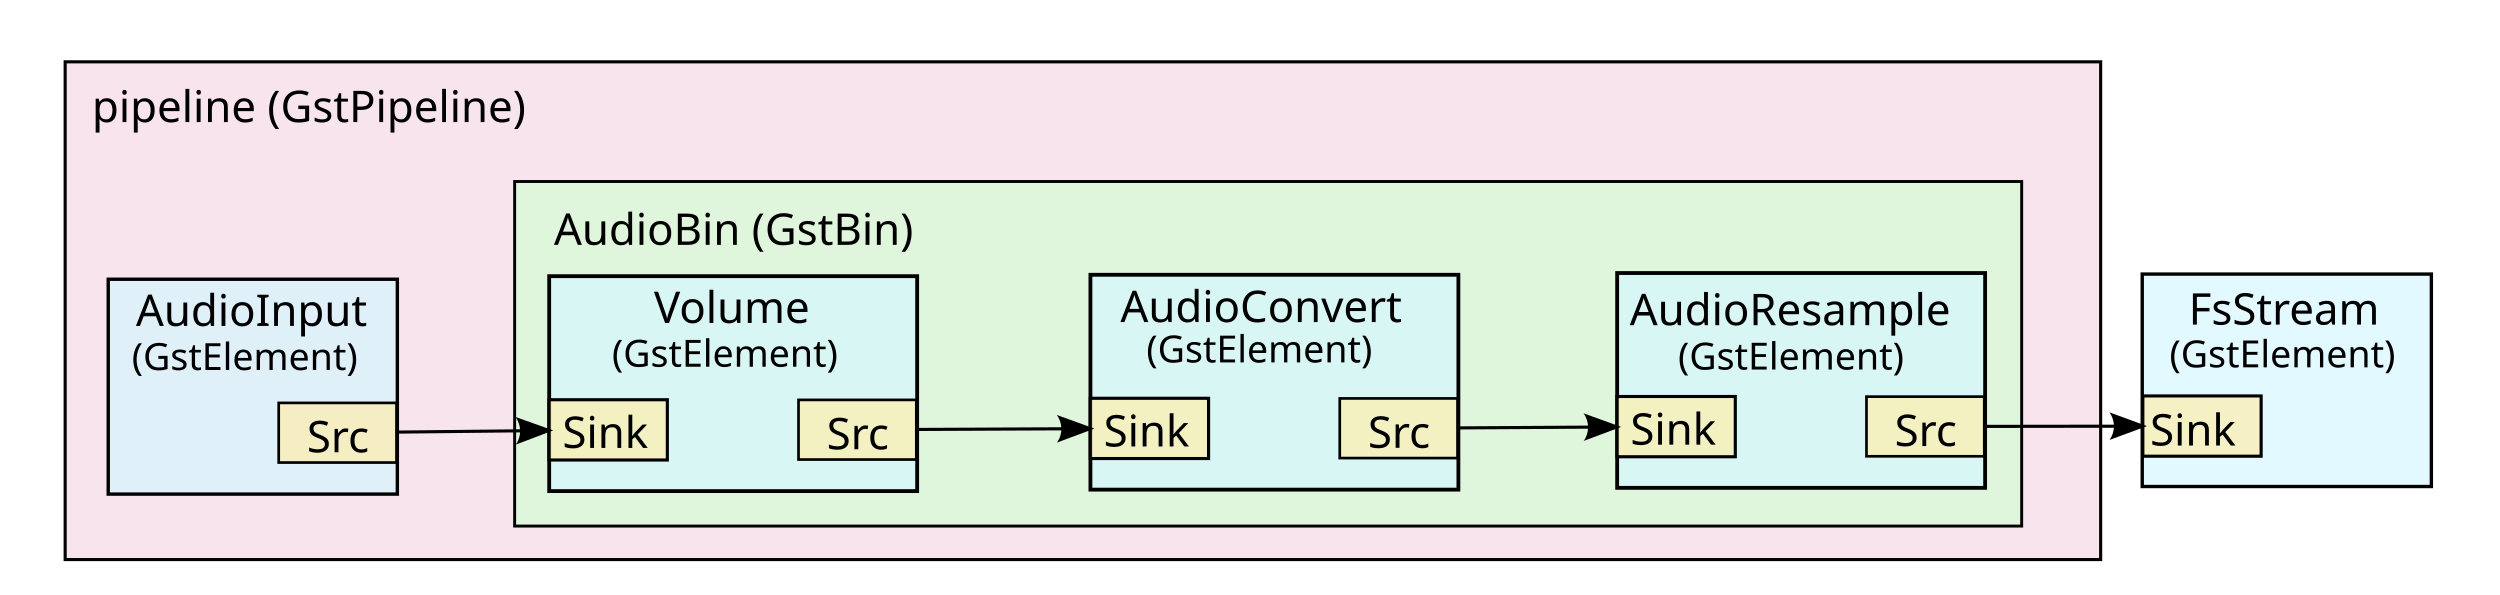
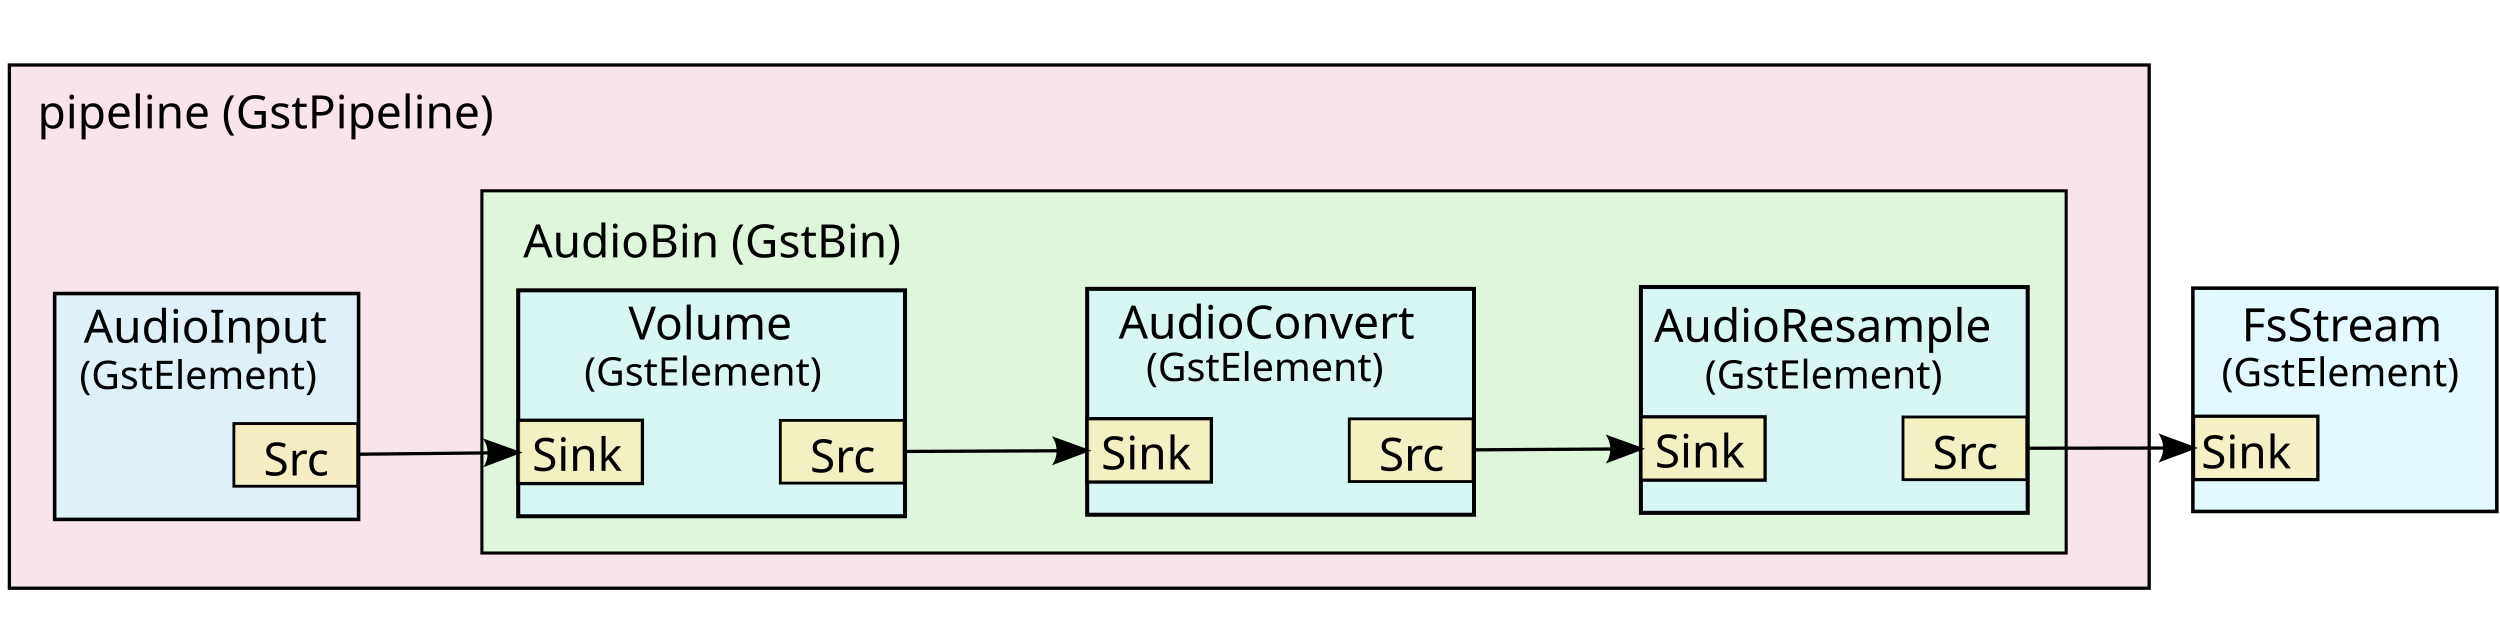
- <svg xmlns="http://www.w3.org/2000/svg" width="800.09" height="190.36" id="svg2" version="1.1">
+ <svg xmlns="http://www.w3.org/2000/svg" width="761.09" height="190.36" id="svg2" version="1.1">
  <defs id="defs4">
-     <marker orient="auto" refY="0.0" refX="0.0" id="Arrow2Lend" style="overflow:visible;">
-       <path id="path4981" style="font-size:12.0;fill-rule:evenodd;stroke-width:0.625;stroke-linejoin:round;" d="M 8.719,4.034 L -2.207,0.016 L 8.719,-4.002 C 6.973,-1.63 6.983,1.616 8.719,4.034 z " transform="scale(1.1) rotate(180) translate(1,0)" />
+     <marker orient="auto" refY="0" refX="0" id="Arrow2Lend" style="overflow:visible">
+       <path id="path4981" style="font-size:12px;fill-rule:evenodd;stroke-width:0.625;stroke-linejoin:round" d="M 8.719,4.034 -2.207,0.016 8.719,-4.002 c -1.745,2.372 -1.735,5.617 -6e-7,8.035 z" transform="matrix(-1.1,0,0,-1.1,-1.1,0)" />
    </marker>
  </defs>
  <g id="layer1" transform="translate(0,-862.0022)">
-     <rect style="fill:#f4d7e3;fill-opacity:0.682;stroke:#000000;stroke-width:0.996;stroke-opacity:1" id="rect3275" width="651.432" height="159.289" x="20.855" y="881.789" />
-     <rect style="fill:#d5ffd5;fill-opacity:0.682;stroke:#000000;stroke-width:0.941;stroke-opacity:1" id="rect3203" width="482.306" height="110.27" x="164.706" y="920.092" />
-     <rect style="fill:#d5f6ff;fill-opacity:0.682;stroke:#000000;stroke-width:1.225;stroke-opacity:1" id="rect2985" width="117.762" height="68.784" x="175.762" y="950.387" />
-     <rect style="fill:#ffeeaa;fill-opacity:0.682;stroke:#000000;stroke-width:0.861;stroke-opacity:1" id="rect2991" width="37.696" height="19.09" x="255.554" y="989.981" />
-     <text xml:space="preserve" style="font-size:14px;font-style:normal;font-weight:normal;line-height:125%;letter-spacing:0px;word-spacing:0px;fill:#000000;fill-opacity:1;stroke:none;font-family:Sans" x="264.571" y="1005.791" id="text2993">
-       <tspan id="tspan2995" x="264.571" y="1005.791">Src</tspan>
+     <rect style="fill:#f4d7e3;fill-opacity:0.682;stroke:#000000;stroke-width:0.996;stroke-opacity:1" id="rect3275" width="651.432" height="159.289" x="2.855" y="881.789" />
+     <rect style="fill:#d5ffd5;fill-opacity:0.682;stroke:#000000;stroke-width:0.941;stroke-opacity:1" id="rect3203" width="482.306" height="110.27" x="146.706" y="920.092" />
+     <rect style="fill:#d5f6ff;fill-opacity:0.682;stroke:#000000;stroke-width:1.225;stroke-opacity:1" id="rect2985" width="117.762" height="68.784" x="157.762" y="950.387" />
+     <rect style="fill:#ffeeaa;fill-opacity:0.682;stroke:#000000;stroke-width:0.861;stroke-opacity:1" id="rect2991" width="37.696" height="19.09" x="237.554" y="989.981" />
+     <text xml:space="preserve" style="font-size:14px;font-style:normal;font-weight:normal;line-height:125%;letter-spacing:0px;word-spacing:0px;fill:#000000;fill-opacity:1;stroke:none;font-family:Sans" x="246.571" y="1005.791" id="text2993">
+       <tspan id="tspan2995" x="246.571" y="1005.791">Src</tspan>
    </text>
-     <rect style="fill:#ffeeaa;fill-opacity:0.682;stroke:#000000;stroke-opacity:1" id="rect2997" width="37.857" height="19.286" x="175.714" y="989.934" />
-     <text xml:space="preserve" style="font-size:14px;font-style:normal;font-weight:normal;line-height:125%;letter-spacing:0px;word-spacing:0px;fill:#000000;fill-opacity:1;stroke:none;font-family:Sans" x="180" y="1005.362" id="text2999">
-       <tspan id="tspan3001" x="180" y="1005.362">Sink</tspan>
+     <rect style="fill:#ffeeaa;fill-opacity:0.682;stroke:#000000;stroke-opacity:1" id="rect2997" width="37.857" height="19.286" x="157.714" y="989.934" />
+     <text xml:space="preserve" style="font-size:14px;font-style:normal;font-weight:normal;line-height:125%;letter-spacing:0px;word-spacing:0px;fill:#000000;fill-opacity:1;stroke:none;font-family:Sans" x="162" y="1005.362" id="text2999">
+       <tspan id="tspan3001" x="162" y="1005.362">Sink</tspan>
    </text>
-     <rect style="fill:#d5f6ff;fill-opacity:0.682;stroke:#000000;stroke-width:1.224;stroke-opacity:1" id="rect2985-2" width="117.762" height="68.764" x="348.976" y="949.94" />
-     <rect style="fill:#ffeeaa;fill-opacity:0.682;stroke:#000000;stroke-width:0.861;stroke-opacity:1" id="rect2991-0" width="37.696" height="19.09" x="428.769" y="989.513" />
-     <text xml:space="preserve" style="font-size:14px;font-style:normal;font-weight:normal;line-height:125%;letter-spacing:0px;word-spacing:0px;fill:#000000;fill-opacity:1;stroke:none;font-family:Sans" x="437.786" y="1005.323" id="text2993-6">
-       <tspan id="tspan2995-8" x="437.786" y="1005.323">Src</tspan>
+     <rect style="fill:#d5f6ff;fill-opacity:0.682;stroke:#000000;stroke-width:1.224;stroke-opacity:1" id="rect2985-2" width="117.762" height="68.764" x="330.976" y="949.94" />
+     <rect style="fill:#ffeeaa;fill-opacity:0.682;stroke:#000000;stroke-width:0.861;stroke-opacity:1" id="rect2991-0" width="37.696" height="19.09" x="410.769" y="989.513" />
+     <text xml:space="preserve" style="font-size:14px;font-style:normal;font-weight:normal;line-height:125%;letter-spacing:0px;word-spacing:0px;fill:#000000;fill-opacity:1;stroke:none;font-family:Sans" x="419.786" y="1005.323" id="text2993-6">
+       <tspan id="tspan2995-8" x="419.786" y="1005.323">Src</tspan>
    </text>
-     <rect style="fill:#ffeeaa;fill-opacity:0.682;stroke:#000000;stroke-opacity:1" id="rect2997-9" width="37.857" height="19.286" x="348.929" y="989.466" />
-     <text xml:space="preserve" style="font-size:14px;font-style:normal;font-weight:normal;line-height:125%;letter-spacing:0px;word-spacing:0px;fill:#000000;fill-opacity:1;stroke:none;font-family:Sans" x="353.214" y="1004.895" id="text2999-2">
-       <tspan id="tspan3001-6" x="353.214" y="1004.895">Sink</tspan>
+     <rect style="fill:#ffeeaa;fill-opacity:0.682;stroke:#000000;stroke-opacity:1" id="rect2997-9" width="37.857" height="19.286" x="330.929" y="989.466" />
+     <text xml:space="preserve" style="font-size:14px;font-style:normal;font-weight:normal;line-height:125%;letter-spacing:0px;word-spacing:0px;fill:#000000;fill-opacity:1;stroke:none;font-family:Sans" x="335.214" y="1004.895" id="text2999-2">
+       <tspan id="tspan3001-6" x="335.214" y="1004.895">Sink</tspan>
    </text>
-     <rect style="fill:#d5f6ff;fill-opacity:0.682;stroke:#000000;stroke-width:1.224;stroke-opacity:1" id="rect2985-2-6" width="117.762" height="68.749" x="517.548" y="949.383" />
-     <rect style="fill:#ffeeaa;fill-opacity:0.682;stroke:#000000;stroke-width:0.861;stroke-opacity:1" id="rect2991-0-4" width="37.696" height="19.09" x="597.34" y="988.942" />
-     <text xml:space="preserve" style="font-size:14px;font-style:normal;font-weight:normal;line-height:125%;letter-spacing:0px;word-spacing:0px;fill:#000000;fill-opacity:1;stroke:none;font-family:Sans" x="606.357" y="1004.752" id="text2993-6-9">
-       <tspan id="tspan2995-8-5" x="606.357" y="1004.752">Src</tspan>
+     <rect style="fill:#d5f6ff;fill-opacity:0.682;stroke:#000000;stroke-width:1.224;stroke-opacity:1" id="rect2985-2-6" width="117.762" height="68.749" x="499.548" y="949.383" />
+     <rect style="fill:#ffeeaa;fill-opacity:0.682;stroke:#000000;stroke-width:0.861;stroke-opacity:1" id="rect2991-0-4" width="37.696" height="19.09" x="579.34" y="988.942" />
+     <text xml:space="preserve" style="font-size:14px;font-style:normal;font-weight:normal;line-height:125%;letter-spacing:0px;word-spacing:0px;fill:#000000;fill-opacity:1;stroke:none;font-family:Sans" x="588.357" y="1004.752" id="text2993-6-9">
+       <tspan id="tspan2995-8-5" x="588.357" y="1004.752">Src</tspan>
    </text>
-     <rect style="fill:#ffeeaa;fill-opacity:0.682;stroke:#000000;stroke-opacity:1" id="rect2997-9-0" width="37.857" height="19.286" x="517.5" y="988.894" />
-     <text xml:space="preserve" style="font-size:14px;font-style:normal;font-weight:normal;line-height:125%;letter-spacing:0px;word-spacing:0px;fill:#000000;fill-opacity:1;stroke:none;font-family:Sans" x="521.786" y="1004.323" id="text2999-2-4">
-       <tspan id="tspan3001-6-8" x="521.786" y="1004.323">Sink</tspan>
+     <rect style="fill:#ffeeaa;fill-opacity:0.682;stroke:#000000;stroke-opacity:1" id="rect2997-9-0" width="37.857" height="19.286" x="499.5" y="988.894" />
+     <text xml:space="preserve" style="font-size:14px;font-style:normal;font-weight:normal;line-height:125%;letter-spacing:0px;word-spacing:0px;fill:#000000;fill-opacity:1;stroke:none;font-family:Sans" x="503.786" y="1004.323" id="text2999-2-4">
+       <tspan id="tspan3001-6-8" x="503.786" y="1004.323">Sink</tspan>
    </text>
-     <text xml:space="preserve" style="font-size:14px;font-style:normal;font-weight:normal;line-height:125%;letter-spacing:0px;word-spacing:0px;fill:#000000;fill-opacity:1;stroke:none;font-family:Sans" x="358.571" y="965.076" id="text3007">
-       <tspan id="tspan3009" x="358.571" y="965.076">AudioConvert</tspan>
+     <text xml:space="preserve" style="font-size:14px;font-style:normal;font-weight:normal;line-height:125%;letter-spacing:0px;word-spacing:0px;fill:#000000;fill-opacity:1;stroke:none;font-family:Sans" x="340.571" y="965.076" id="text3007">
+       <tspan id="tspan3009" x="340.571" y="965.076">AudioConvert</tspan>
    </text>
-     <text xml:space="preserve" style="font-size:14px;font-style:normal;font-weight:normal;line-height:125%;letter-spacing:0px;word-spacing:0px;fill:#000000;fill-opacity:1;stroke:none;font-family:Sans" x="521.571" y="966.076" id="text3003">
-       <tspan id="tspan3005" x="521.571" y="966.076">AudioResample</tspan>
+     <text xml:space="preserve" style="font-size:14px;font-style:normal;font-weight:normal;line-height:125%;letter-spacing:0px;word-spacing:0px;fill:#000000;fill-opacity:1;stroke:none;font-family:Sans" x="503.571" y="966.076" id="text3003">
+       <tspan id="tspan3005" x="503.571" y="966.076">AudioResample</tspan>
    </text>
-     <text xml:space="preserve" style="font-size:14px;font-style:normal;font-weight:normal;line-height:125%;letter-spacing:0px;word-spacing:0px;fill:#000000;fill-opacity:1;stroke:none;font-family:Sans" x="209.286" y="965.362" id="text3083">
-       <tspan id="tspan3085" x="209.286" y="965.362">Volume</tspan>
+     <text xml:space="preserve" style="font-size:14px;font-style:normal;font-weight:normal;line-height:125%;letter-spacing:0px;word-spacing:0px;fill:#000000;fill-opacity:1;stroke:none;font-family:Sans" x="191.286" y="965.362" id="text3083">
+       <tspan id="tspan3085" x="191.286" y="965.362">Volume</tspan>
    </text>
-     <rect style="fill:#d5f6ff;fill-opacity:0.682;stroke:#000000;stroke-width:1.085;stroke-opacity:1" id="rect2985-0" width="92.53" height="68.764" x="34.637" y="951.369" />
-     <rect style="fill:#ffeeaa;fill-opacity:0.682;stroke:#000000;stroke-width:0.861;stroke-opacity:1" id="rect2991-8" width="37.696" height="19.09" x="89.197" y="990.942" />
-     <text xml:space="preserve" style="font-size:14px;font-style:normal;font-weight:normal;line-height:125%;letter-spacing:0px;word-spacing:0px;fill:#000000;fill-opacity:1;stroke:none;font-family:Sans" x="98.214" y="1006.752" id="text2993-8">
-       <tspan id="tspan2995-5" x="98.214" y="1006.752">Src</tspan>
+     <rect style="fill:#d5f6ff;fill-opacity:0.682;stroke:#000000;stroke-width:1.085;stroke-opacity:1" id="rect2985-0" width="92.53" height="68.764" x="16.637" y="951.369" />
+     <rect style="fill:#ffeeaa;fill-opacity:0.682;stroke:#000000;stroke-width:0.861;stroke-opacity:1" id="rect2991-8" width="37.696" height="19.09" x="71.197" y="990.942" />
+     <text xml:space="preserve" style="font-size:14px;font-style:normal;font-weight:normal;line-height:125%;letter-spacing:0px;word-spacing:0px;fill:#000000;fill-opacity:1;stroke:none;font-family:Sans" x="80.214" y="1006.752" id="text2993-8">
+       <tspan id="tspan2995-5" x="80.214" y="1006.752">Src</tspan>
    </text>
-     <text xml:space="preserve" style="font-size:14px;font-style:normal;font-weight:normal;line-height:125%;letter-spacing:0px;word-spacing:0px;fill:#000000;fill-opacity:1;stroke:none;font-family:Sans" x="43.5" y="966.323" id="text3083-8">
-       <tspan id="tspan3085-5" x="43.5" y="966.323">AudioInput</tspan>
+     <text xml:space="preserve" style="font-size:14px;font-style:normal;font-weight:normal;line-height:125%;letter-spacing:0px;word-spacing:0px;fill:#000000;fill-opacity:1;stroke:none;font-family:Sans" x="25.5" y="966.323" id="text3083-8">
+       <tspan id="tspan3085-5" x="25.5" y="966.323">AudioInput</tspan>
    </text>
-     <rect style="fill:#d5f6ff;fill-opacity:0.682;stroke:#000000;stroke-width:1.079;stroke-opacity:1" id="rect2985-0-5" width="92.53" height="67.985" x="685.592" y="949.719" />
-     <text xml:space="preserve" style="font-size:14px;font-style:normal;font-weight:normal;line-height:125%;letter-spacing:0px;word-spacing:0px;fill:#000000;fill-opacity:1;stroke:none;font-family:Sans" x="700.455" y="965.894" id="text3083-8-8">
-       <tspan id="tspan3085-5-5" x="700.455" y="965.894">FsStream</tspan>
+     <rect style="fill:#d5f6ff;fill-opacity:0.682;stroke:#000000;stroke-width:1.079;stroke-opacity:1" id="rect2985-0-5" width="92.53" height="67.985" x="667.592" y="949.719" />
+     <text xml:space="preserve" style="font-size:14px;font-style:normal;font-weight:normal;line-height:125%;letter-spacing:0px;word-spacing:0px;fill:#000000;fill-opacity:1;stroke:none;font-family:Sans" x="682.455" y="965.894" id="text3083-8-8">
+       <tspan id="tspan3085-5-5" x="682.455" y="965.894">FsStream</tspan>
    </text>
-     <rect style="fill:#ffeeaa;fill-opacity:0.682;stroke:#000000;stroke-opacity:1" id="rect2997-9-0-8" width="37.857" height="19.286" x="685.786" y="988.719" />
-     <text xml:space="preserve" style="font-size:14px;font-style:normal;font-weight:normal;line-height:125%;letter-spacing:0px;word-spacing:0px;fill:#000000;fill-opacity:1;stroke:none;font-family:Sans" x="688.106" y="1004.581" id="text2999-2-4-3">
-       <tspan id="tspan3001-6-8-8" x="688.106" y="1004.581">Sink</tspan>
+     <rect style="fill:#ffeeaa;fill-opacity:0.682;stroke:#000000;stroke-opacity:1" id="rect2997-9-0-8" width="37.857" height="19.286" x="667.786" y="988.719" />
+     <text xml:space="preserve" style="font-size:14px;font-style:normal;font-weight:normal;line-height:125%;letter-spacing:0px;word-spacing:0px;fill:#000000;fill-opacity:1;stroke:none;font-family:Sans" x="670.106" y="1004.581" id="text2999-2-4-3">
+       <tspan id="tspan3001-6-8-8" x="670.106" y="1004.581">Sink</tspan>
    </text>
-     <text xml:space="preserve" style="font-size:14px;font-style:normal;font-weight:normal;line-height:125%;letter-spacing:0px;word-spacing:0px;fill:#000000;fill-opacity:1;stroke:none;font-family:Sans" x="177.286" y="940.362" id="text3205">
-       <tspan id="tspan3207" x="177.286" y="940.362">AudioBin (GstBin)</tspan>
+     <text xml:space="preserve" style="font-size:14px;font-style:normal;font-weight:normal;line-height:125%;letter-spacing:0px;word-spacing:0px;fill:#000000;fill-opacity:1;stroke:none;font-family:Sans" x="159.286" y="940.362" id="text3205">
+       <tspan id="tspan3207" x="159.286" y="940.362">AudioBin (GstBin)</tspan>
    </text>
-     <text xml:space="preserve" style="font-size:14px;font-style:normal;font-weight:normal;line-height:125%;letter-spacing:0px;word-spacing:0px;fill:#000000;fill-opacity:1;stroke:none;font-family:Sans" x="195.857" y="979.362" id="text3211">
-       <tspan id="tspan3213" x="195.857" y="979.362" style="font-size:12px">(GstElement)</tspan>
+     <text xml:space="preserve" style="font-size:14px;font-style:normal;font-weight:normal;line-height:125%;letter-spacing:0px;word-spacing:0px;fill:#000000;fill-opacity:1;stroke:none;font-family:Sans" x="177.857" y="979.362" id="text3211">
+       <tspan id="tspan3213" x="177.857" y="979.362" style="font-size:12px">(GstElement)</tspan>
    </text>
-     <text xml:space="preserve" style="font-size:14px;font-style:normal;font-weight:normal;line-height:125%;letter-spacing:0px;word-spacing:0px;fill:#000000;fill-opacity:1;stroke:none;font-family:Sans" x="366.895" y="977.987" id="text3211-4">
-       <tspan id="tspan3213-0" x="366.895" y="977.987" style="font-size:12px">(GstElement)</tspan>
+     <text xml:space="preserve" style="font-size:14px;font-style:normal;font-weight:normal;line-height:125%;letter-spacing:0px;word-spacing:0px;fill:#000000;fill-opacity:1;stroke:none;font-family:Sans" x="348.895" y="977.987" id="text3211-4">
+       <tspan id="tspan3213-0" x="348.895" y="977.987" style="font-size:12px">(GstElement)</tspan>
    </text>
-     <text xml:space="preserve" style="font-size:14px;font-style:normal;font-weight:normal;line-height:125%;letter-spacing:0px;word-spacing:0px;fill:#000000;fill-opacity:1;stroke:none;font-family:Sans" x="537.038" y="980.273" id="text3211-4-0">
-       <tspan id="tspan3213-0-4" x="537.038" y="980.273" style="font-size:12px">(GstElement)</tspan>
+     <text xml:space="preserve" style="font-size:14px;font-style:normal;font-weight:normal;line-height:125%;letter-spacing:0px;word-spacing:0px;fill:#000000;fill-opacity:1;stroke:none;font-family:Sans" x="519.038" y="980.273" id="text3211-4-0">
+       <tspan id="tspan3213-0-4" x="519.038" y="980.273" style="font-size:12px">(GstElement)</tspan>
    </text>
-     <text xml:space="preserve" style="font-size:14px;font-style:normal;font-weight:normal;line-height:125%;letter-spacing:0px;word-spacing:0px;fill:#000000;fill-opacity:1;stroke:none;font-family:Sans" x="694.323" y="979.558" id="text3211-4-6">
-       <tspan id="tspan3213-0-2" x="694.323" y="979.558" style="font-size:12px">(GstElement)</tspan>
+     <text xml:space="preserve" style="font-size:14px;font-style:normal;font-weight:normal;line-height:125%;letter-spacing:0px;word-spacing:0px;fill:#000000;fill-opacity:1;stroke:none;font-family:Sans" x="676.323" y="979.558" id="text3211-4-6">
+       <tspan id="tspan3213-0-2" x="676.323" y="979.558" style="font-size:12px">(GstElement)</tspan>
    </text>
-     <text xml:space="preserve" style="font-size:14px;font-style:normal;font-weight:normal;line-height:125%;letter-spacing:0px;word-spacing:0px;fill:#000000;fill-opacity:1;stroke:none;font-family:Sans" x="42.18" y="980.416" id="text3211-4-67">
-       <tspan id="tspan3213-0-5" x="42.18" y="980.416" style="font-size:12px">(GstElement)</tspan>
+     <text xml:space="preserve" style="font-size:14px;font-style:normal;font-weight:normal;line-height:125%;letter-spacing:0px;word-spacing:0px;fill:#000000;fill-opacity:1;stroke:none;font-family:Sans" x="24.18" y="980.416" id="text3211-4-67">
+       <tspan id="tspan3213-0-5" x="24.18" y="980.416" style="font-size:12px">(GstElement)</tspan>
    </text>
-     <text xml:space="preserve" style="font-size:14px;font-style:normal;font-weight:normal;line-height:125%;letter-spacing:0px;word-spacing:0px;fill:#000000;fill-opacity:1;stroke:none;font-family:Sans" x="29.429" y="901.076" id="text3277">
-       <tspan id="tspan3279" x="29.429" y="901.076">pipeline (GstPipeline)</tspan>
+     <text xml:space="preserve" style="font-size:14px;font-style:normal;font-weight:normal;line-height:125%;letter-spacing:0px;word-spacing:0px;fill:#000000;fill-opacity:1;stroke:none;font-family:Sans" x="11.429" y="901.076" id="text3277">
+       <tspan id="tspan3279" x="11.429" y="901.076">pipeline (GstPipeline)</tspan>
    </text>
-     <path style="fill:none;stroke:#000000;stroke-width:1px;stroke-linecap:butt;stroke-linejoin:miter;stroke-opacity:1;marker-end:url(#Arrow2Lend)" d="m 126.893,138.287 48.821,-0.513" id="path5401" transform="translate(0,862.0022)" />
-     <path style="fill:none;stroke:#000000;stroke-width:1px;stroke-linecap:butt;stroke-linejoin:miter;stroke-opacity:1;marker-end:url(#Arrow2Lend)" d="m 293.25,137.44 55.678,-0.249" id="path5585" transform="translate(0,862.0022)" />
-     <path style="fill:none;stroke:#000000;stroke-width:1px;stroke-linecap:butt;stroke-linejoin:miter;stroke-opacity:1;marker-end:url(#Arrow2Lend)" d="M 466.465,136.946 517.5,136.646" id="path5587" transform="translate(0,862.0022)" />
-     <path style="fill:none;stroke:#000000;stroke-width:1px;stroke-linecap:butt;stroke-linejoin:miter;stroke-opacity:1;marker-end:url(#Arrow2Lend)" d="m 635.036,136.458 50.75,-0.072" id="path5589" transform="translate(0,862.0022)" />
+     <path style="fill:none;stroke:#000000;stroke-width:1px;stroke-linecap:butt;stroke-linejoin:miter;stroke-opacity:1;marker-end:url(#Arrow2Lend)" d="m 108.893,1000.289 48.821,-0.513" id="path5401" />
+     <path style="fill:none;stroke:#000000;stroke-width:1px;stroke-linecap:butt;stroke-linejoin:miter;stroke-opacity:1;marker-end:url(#Arrow2Lend)" d="m 275.25,999.442 55.678,-0.249" id="path5585" />
+     <path style="fill:none;stroke:#000000;stroke-width:1px;stroke-linecap:butt;stroke-linejoin:miter;stroke-opacity:1;marker-end:url(#Arrow2Lend)" d="M 448.465,998.948 499.5,998.648" id="path5587" />
+     <path style="fill:none;stroke:#000000;stroke-width:1px;stroke-linecap:butt;stroke-linejoin:miter;stroke-opacity:1;marker-end:url(#Arrow2Lend)" d="m 617.036,998.461 50.75,-0.072" id="path5589" />
  </g>
</svg>
